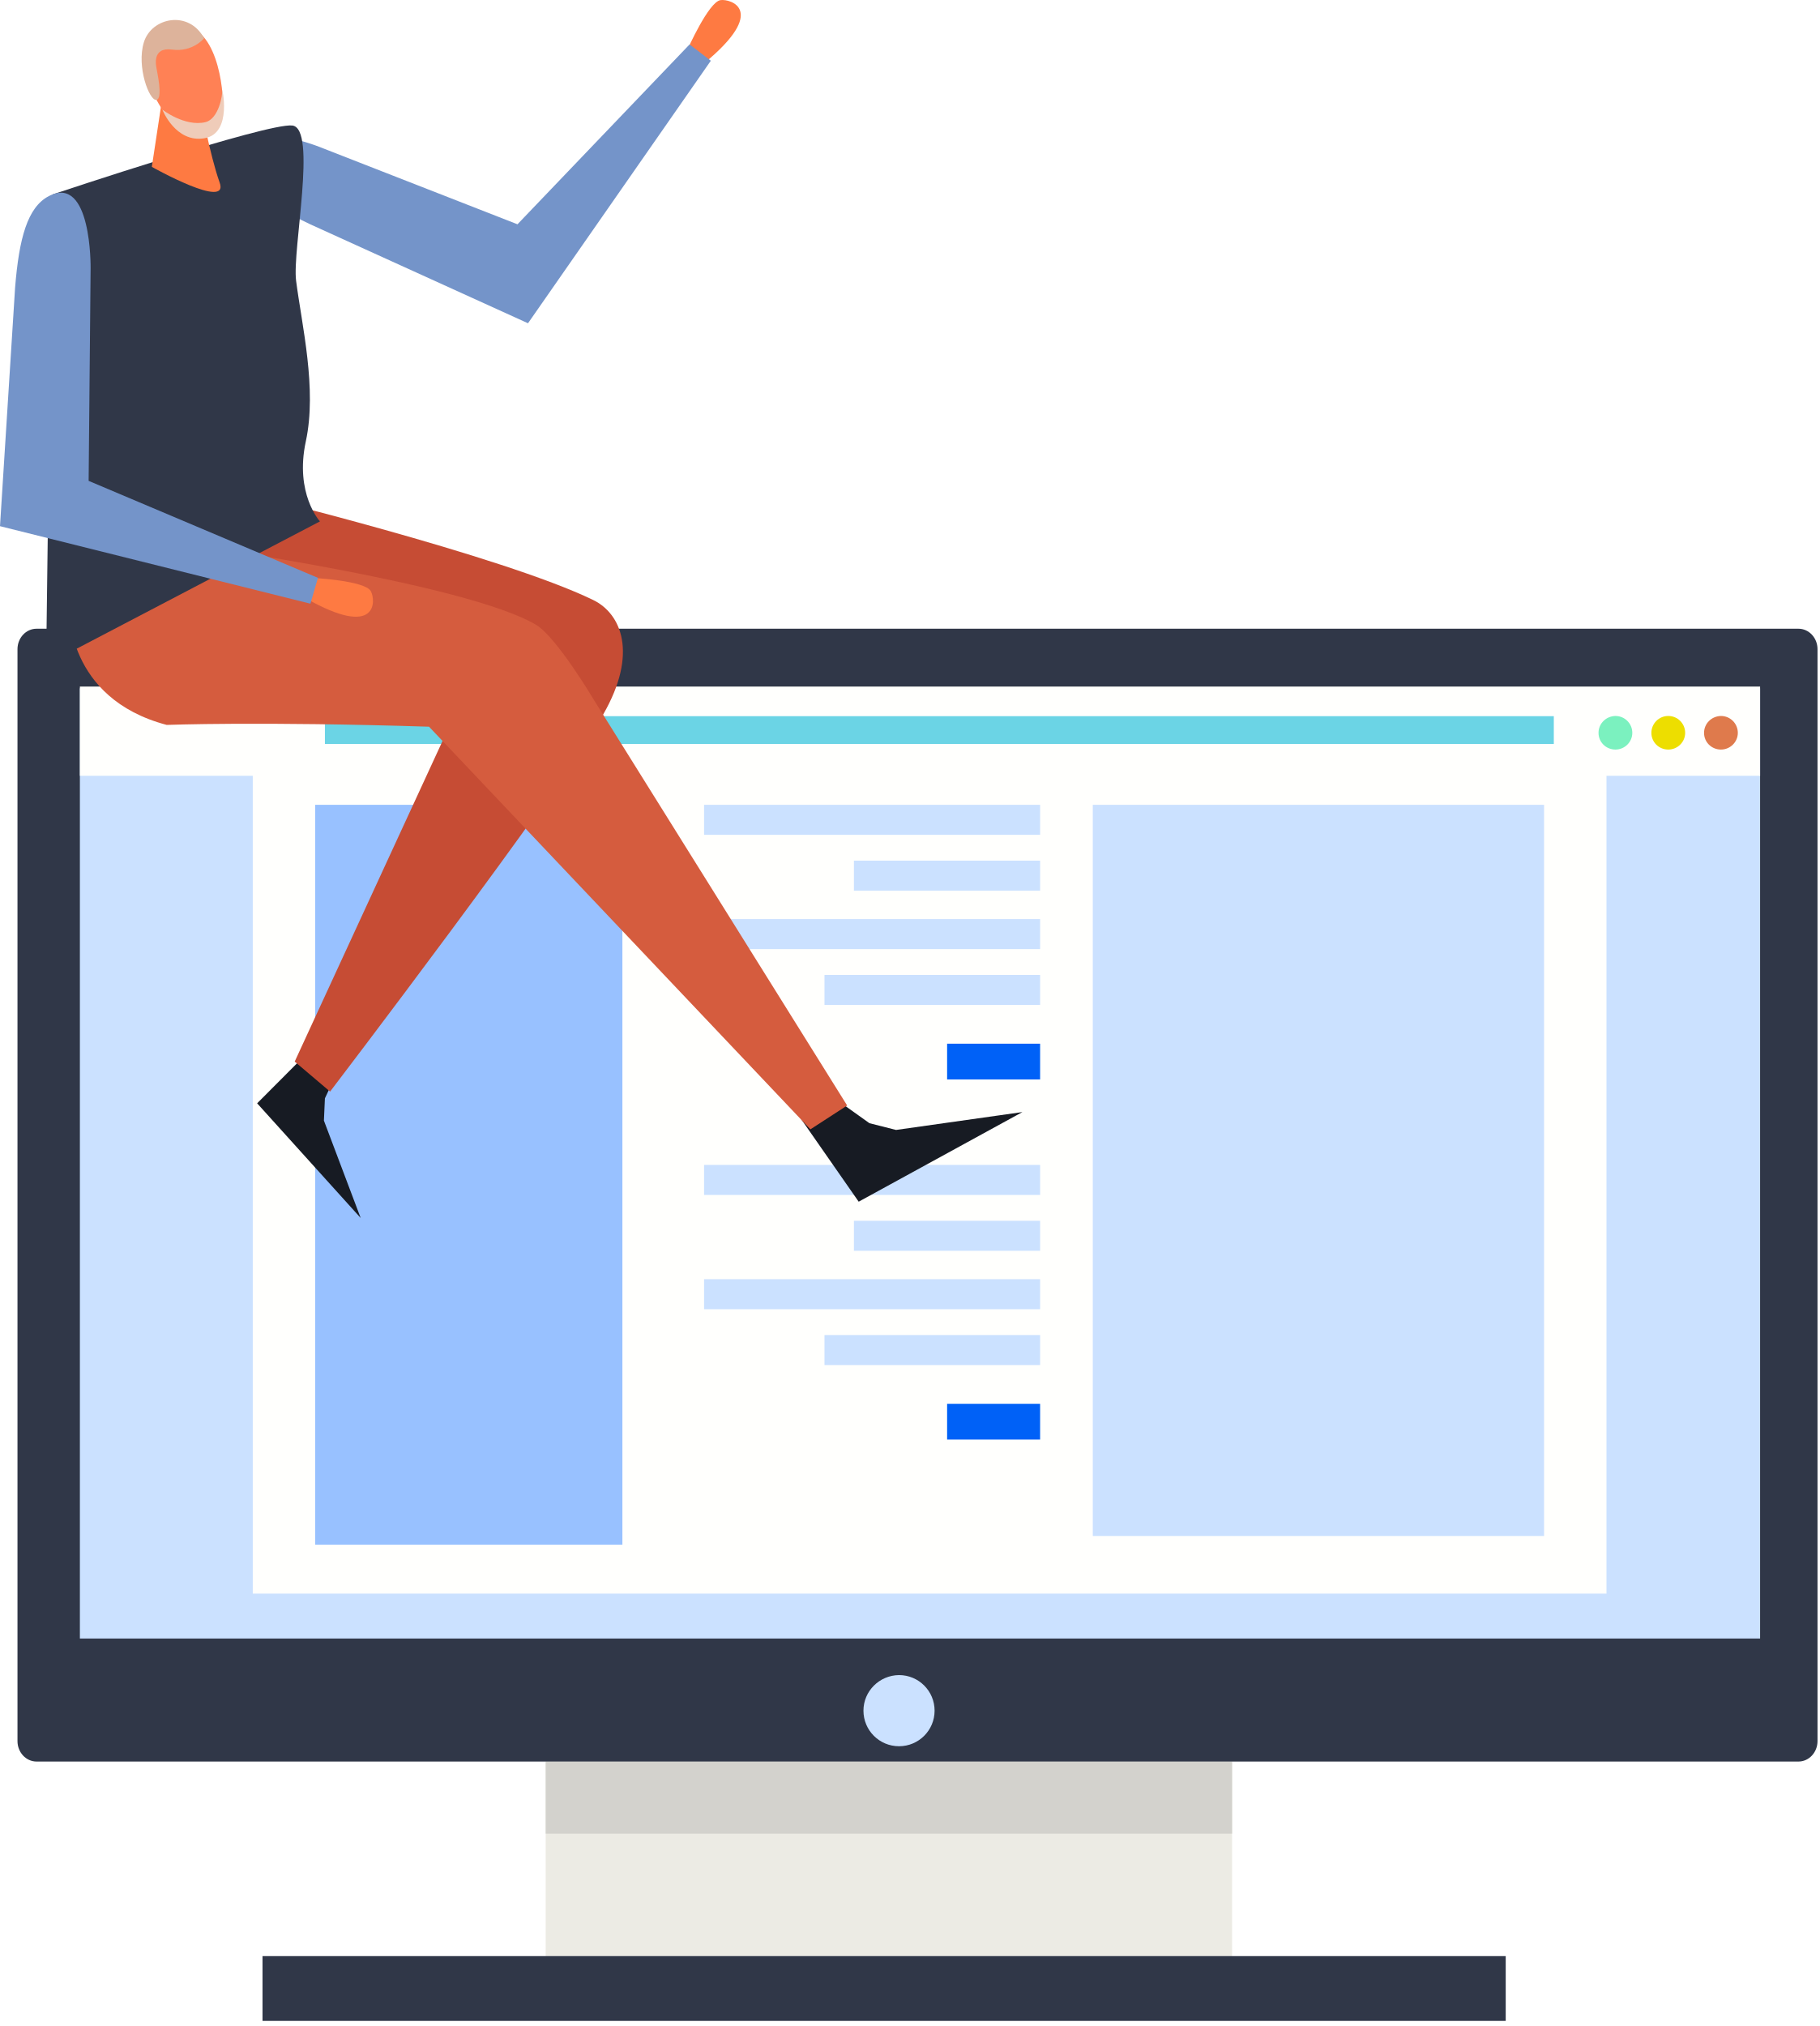
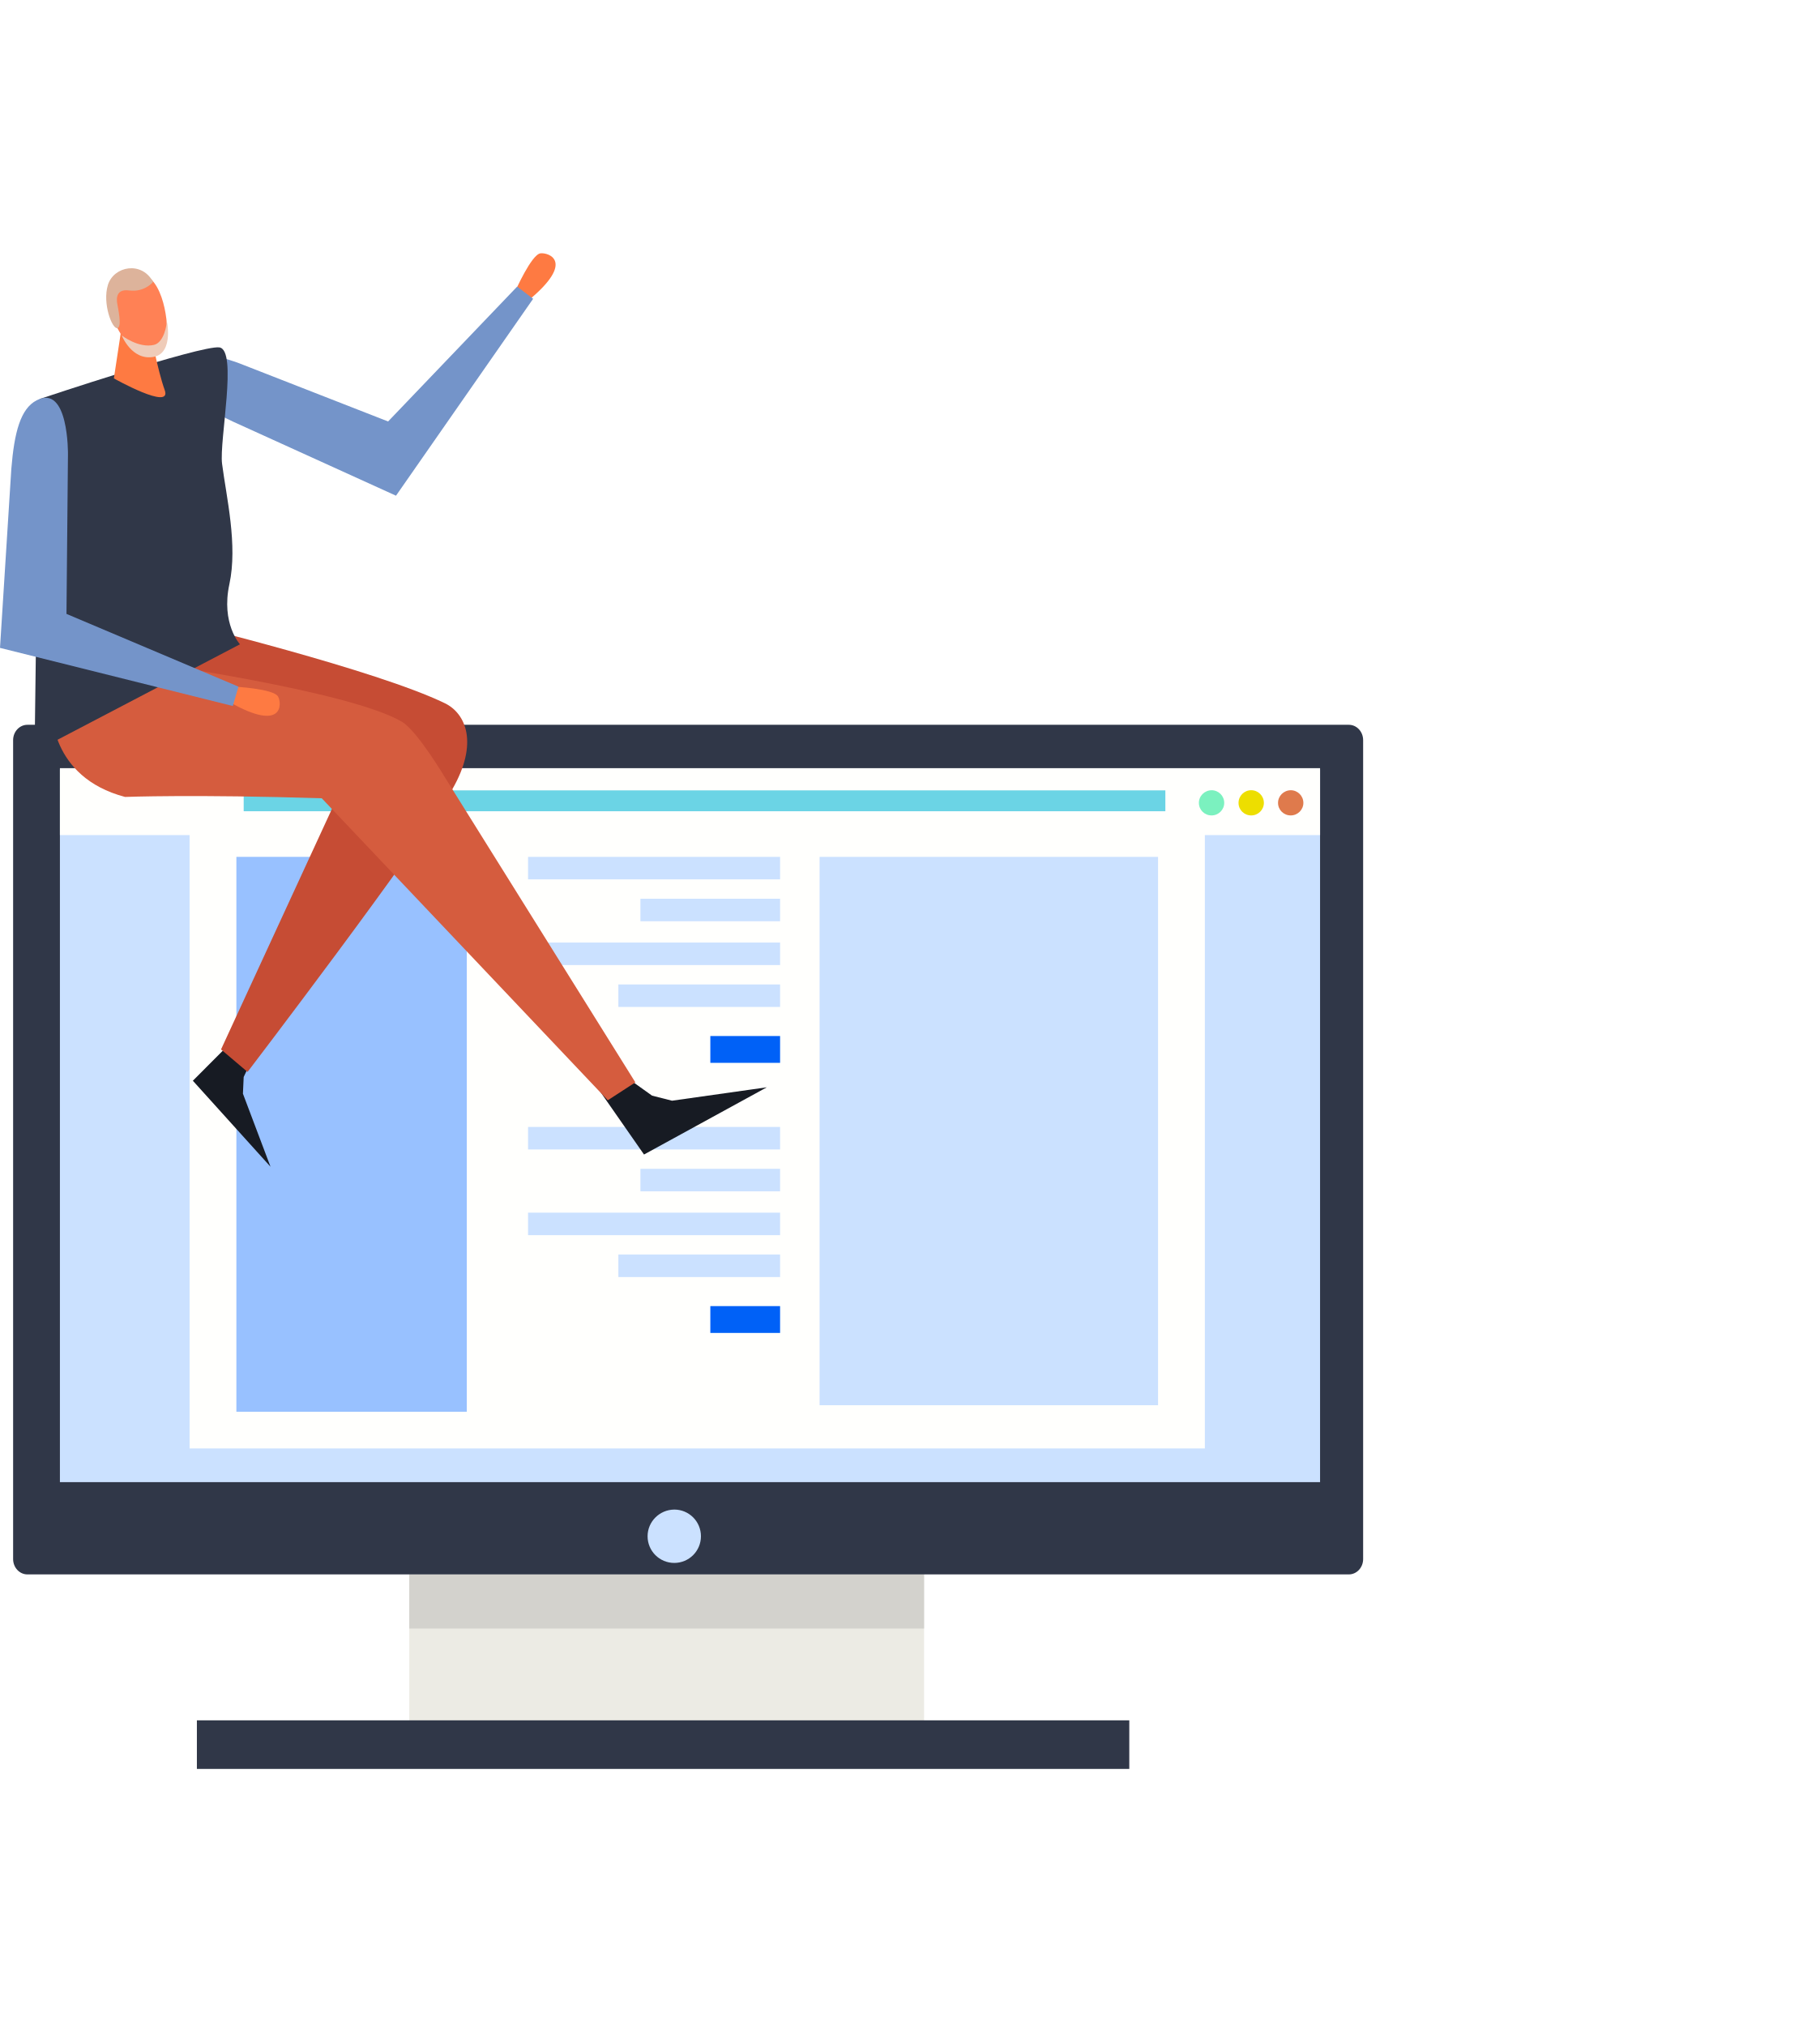
- <svg xmlns="http://www.w3.org/2000/svg" width="300" height="334" viewBox="0 0 300 334" fill="none">
+ <svg xmlns="http://www.w3.org/2000/svg" width="300" height="334" viewBox="0 0 400 334" fill="none">
  <style>
.moveme{
  animation: move 7s cubic-bezier(.36,.07,.19,.97) both infinite;
  transform: translate3d(0, 0, 0);
  backface-visibility: hidden;
  perspective: 1000px;

}
@keyframes move {
  0% {
    transform: translate3d(0px, 0, 0);
  }

  50% {
-     transform: translate3d(0px, -50px, 0);
+     transform: translate3d(50px, 0px, 0);
  }

  100%{
      transform:translate3d(0px,0,0);
  }

}

</style>
  <g id="Group" class="moveme">
    <g id="Group_2">
      <path id="Vector" d="M89.969 268.254H203.135V324.05H89.969V268.254Z" fill="#ECEBE4" />
      <path id="Vector_2" d="M89.969 290.435H203.135V302.295H89.969V290.435Z" fill="#D3D2CD" />
      <path id="Vector_3" d="M43.281 322.478H248.25V333.158H43.281V322.478Z" fill="#303748" />
      <path id="Vector_4" d="M2.883 287.028C2.883 288.895 4.292 290.402 6.028 290.402H296.511C298.247 290.402 299.656 288.895 299.656 287.028V107.024C299.656 105.157 298.247 103.649 296.511 103.649H6.028C4.292 103.649 2.883 105.157 2.883 107.024V287.028Z" fill="#303748" />
      <path id="Vector_5" d="M13.171 113.478H290.188V270.121H13.171V113.478Z" fill="#CBE1FF" />
      <path id="Vector_6" d="M13.171 113.184H290.188V127.894H13.171V113.184Z" fill="#FFFFFD" />
      <path id="Vector_7" d="M41.675 127.37H264.861V262.717H41.675V127.37Z" fill="#FFFFFD" />
      <path id="Vector_8" d="M180.167 132.678H254.573V253.215H180.167V132.678Z" fill="#CBE1FF" />
      <g id="Group_3">
        <path id="Vector_9" d="M116.081 132.678H171.485V137.625H116.081V132.678Z" fill="#CBE1FF" />
        <path id="Vector_10" d="M140.785 141.884H171.485V146.832H140.785V141.884Z" fill="#CBE1FF" />
        <path id="Vector_11" d="M116.081 151.517H171.485V156.464H116.081V151.517Z" fill="#CBE1FF" />
        <path id="Vector_12" d="M135.936 160.723H171.485V165.671H135.936V160.723Z" fill="#CBE1FF" />
        <path id="Vector_13" d="M156.151 172.06H171.485V177.957H156.151V172.06Z" fill="#0061F7" />
      </g>
      <g id="Group_4">
        <path id="Vector_14" d="M116.081 192.046H171.485V196.993H116.081V192.046Z" fill="#CBE1FF" />
        <path id="Vector_15" d="M140.785 201.252H171.485V206.2H140.785V201.252Z" fill="#CBE1FF" />
        <path id="Vector_16" d="M116.081 210.885H171.485V215.832H116.081V210.885Z" fill="#CBE1FF" />
        <path id="Vector_17" d="M135.936 220.092H171.485V225.039H135.936V220.092Z" fill="#CBE1FF" />
        <path id="Vector_18" d="M156.151 231.427H171.485V237.325H156.151V231.427Z" fill="#0061F7" />
      </g>
      <path id="Vector_19" d="M51.963 132.678H102.615V254.657H51.963V132.678Z" fill="#98C1FF" />
      <path id="Vector_20" d="M53.568 118.065H256.179V122.652H53.568V118.065Z" fill="#6BD4E5" />
      <path id="Vector_21" d="M142.358 282.015C142.358 285.258 144.979 287.879 148.223 287.879C151.466 287.879 154.087 285.258 154.087 282.015C154.087 278.771 151.466 276.15 148.223 276.15C144.979 276.183 142.358 278.804 142.358 282.015Z" fill="#CBE1FF" />
      <path id="Vector_22" d="M280.948 120.817C280.948 122.357 282.193 123.57 283.733 123.57C285.273 123.57 286.518 122.324 286.518 120.817C286.518 119.277 285.273 118.032 283.733 118.032C282.193 118.065 280.948 119.277 280.948 120.817Z" fill="#DF7A4C" />
      <path id="Vector_23" d="M272.266 120.817C272.266 122.357 273.511 123.57 275.05 123.57C276.59 123.57 277.835 122.324 277.835 120.817C277.835 119.277 276.59 118.032 275.05 118.032C273.511 118.032 272.266 119.277 272.266 120.817Z" fill="#EDDE00" />
      <path id="Vector_24" d="M263.55 120.817C263.55 122.357 264.795 123.57 266.335 123.57C267.875 123.57 269.12 122.324 269.12 120.817C269.12 119.277 267.875 118.032 266.335 118.032C264.795 118.065 263.55 119.277 263.55 120.817Z" fill="#7BF1BF" />
    </g>
    <g id="Group_5">
      <g id="Group_6">
        <path id="Vector_25" d="M131.644 183.855L136.002 179.923L143.341 185.165L147.731 186.279L168.569 183.331L141.572 198.107L131.644 183.855Z" fill="#171B23" />
      </g>
      <g id="Group_7">
        <path id="Vector_26" d="M52.684 171.568L56.714 174.353L53.568 181.07L53.404 184.739L59.466 200.793L42.396 181.889L52.684 171.568Z" fill="#171B23" />
      </g>
      <g id="Group_8">
        <path id="Vector_27" d="M40.233 81.239C40.233 81.239 82.761 91.592 97.832 98.931C102.386 101.159 105.269 107.679 99.437 117.803C92.131 130.516 54.42 179.956 54.42 179.956L48.588 175.009L76.601 114.265L14.219 99.619L40.233 81.239Z" fill="#C64C34" />
      </g>
      <g id="Group_9">
        <path id="Vector_28" d="M11.401 100.34C11.401 100.34 10.844 115.117 27.488 119.507C27.488 119.507 42.855 118.917 70.736 119.802L133.61 186.181L139.671 182.249L97.832 115.248C97.832 115.248 91.738 104.993 88.363 102.994C76.863 96.179 31.551 89.856 31.551 89.856L11.401 100.34Z" fill="#D55C3E" />
      </g>
      <g id="Group_10">
        <g id="Group_11">
          <g id="Group_12">
            <path id="Vector_29" d="M113.297 8.274C113.297 8.274 116.835 0.28 118.801 0.018C120.472 -0.211 126.697 1.689 116.081 10.437L113.297 8.274Z" fill="#FE7A42" />
          </g>
          <g id="Group_13">
            <path id="Vector_30" d="M51.144 36.975L87.053 53.292L117.196 10.011L113.69 7.324L85.317 36.975L52.619 24.198C52.619 24.198 38.203 18.529 39.087 26.393C39.513 30.39 43.838 33.502 51.144 36.975Z" fill="#7494C9" />
          </g>
        </g>
        <g id="Group_14">
          <g id="Group_15">
            <g id="Group_16">
              <path id="Vector_31" d="M8.748 32.028C8.748 32.028 44.1 20.2 48.195 20.692C52.323 21.183 48.162 41.234 48.818 46.28C49.768 53.652 52.291 64.103 50.423 72.753C48.556 81.403 52.749 85.957 52.749 85.957L7.601 109.579L8.092 71.443L8.748 32.028Z" fill="#303748" />
            </g>
          </g>
        </g>
        <g id="Group_17">
          <path id="Vector_32" d="M26.539 17.579L25.032 27.507C25.032 27.507 37.908 34.747 36.204 30.062C34.631 25.705 32.993 16.858 32.993 16.858L26.539 17.579Z" fill="#FE7A42" />
        </g>
        <g id="Group_18">
          <path id="Vector_33" d="M25.326 6.472C24.769 8.537 23.622 12.566 24.998 15.024C26.407 17.514 28.602 21.97 31.682 22.756C34.762 23.542 36.236 20.692 36.597 19.48C37.154 17.481 36.597 6.636 31.518 4.539C27.685 2.934 25.752 4.9 25.326 6.472Z" fill="#FF8155" />
        </g>
        <g id="Group_19">
          <path id="Vector_34" d="M33.648 6.308C33.648 6.308 31.781 8.635 28.373 8.176C24.966 7.717 25.752 10.928 25.818 11.321C25.85 11.682 26.932 16.269 25.785 16.465C24.638 16.662 22.476 11.027 23.721 6.964C24.999 2.836 31.158 1.623 33.648 6.308Z" fill="#DDB39B" />
        </g>
        <g id="Group_20">
          <path id="Vector_35" d="M26.768 18.071C26.768 18.071 30.47 20.954 33.878 20.135C36.04 19.61 36.728 15.679 36.63 14.86C36.531 14.041 38.464 22.002 33.714 22.789C28.93 23.608 26.768 18.071 26.768 18.071Z" fill="#EFCCB9" />
        </g>
        <g id="Group_21">
          <g id="Group_22">
            <path id="Vector_36" d="M51.439 95.262C51.439 95.262 60.154 95.688 61.137 97.457C61.956 98.931 62.382 105.419 50.423 98.637L51.439 95.262Z" fill="#FE7A42" />
          </g>
          <g id="Group_23">
            <path id="Vector_37" d="M2.49 47.394L-4.19617e-05 86.743L51.177 99.521L52.422 95.262L14.613 79.273L14.94 44.183C14.94 44.183 15.137 28.686 8.06 32.323C4.521 34.158 3.145 39.301 2.49 47.394Z" fill="#7494C9" />
          </g>
        </g>
      </g>
    </g>
  </g>
</svg>
